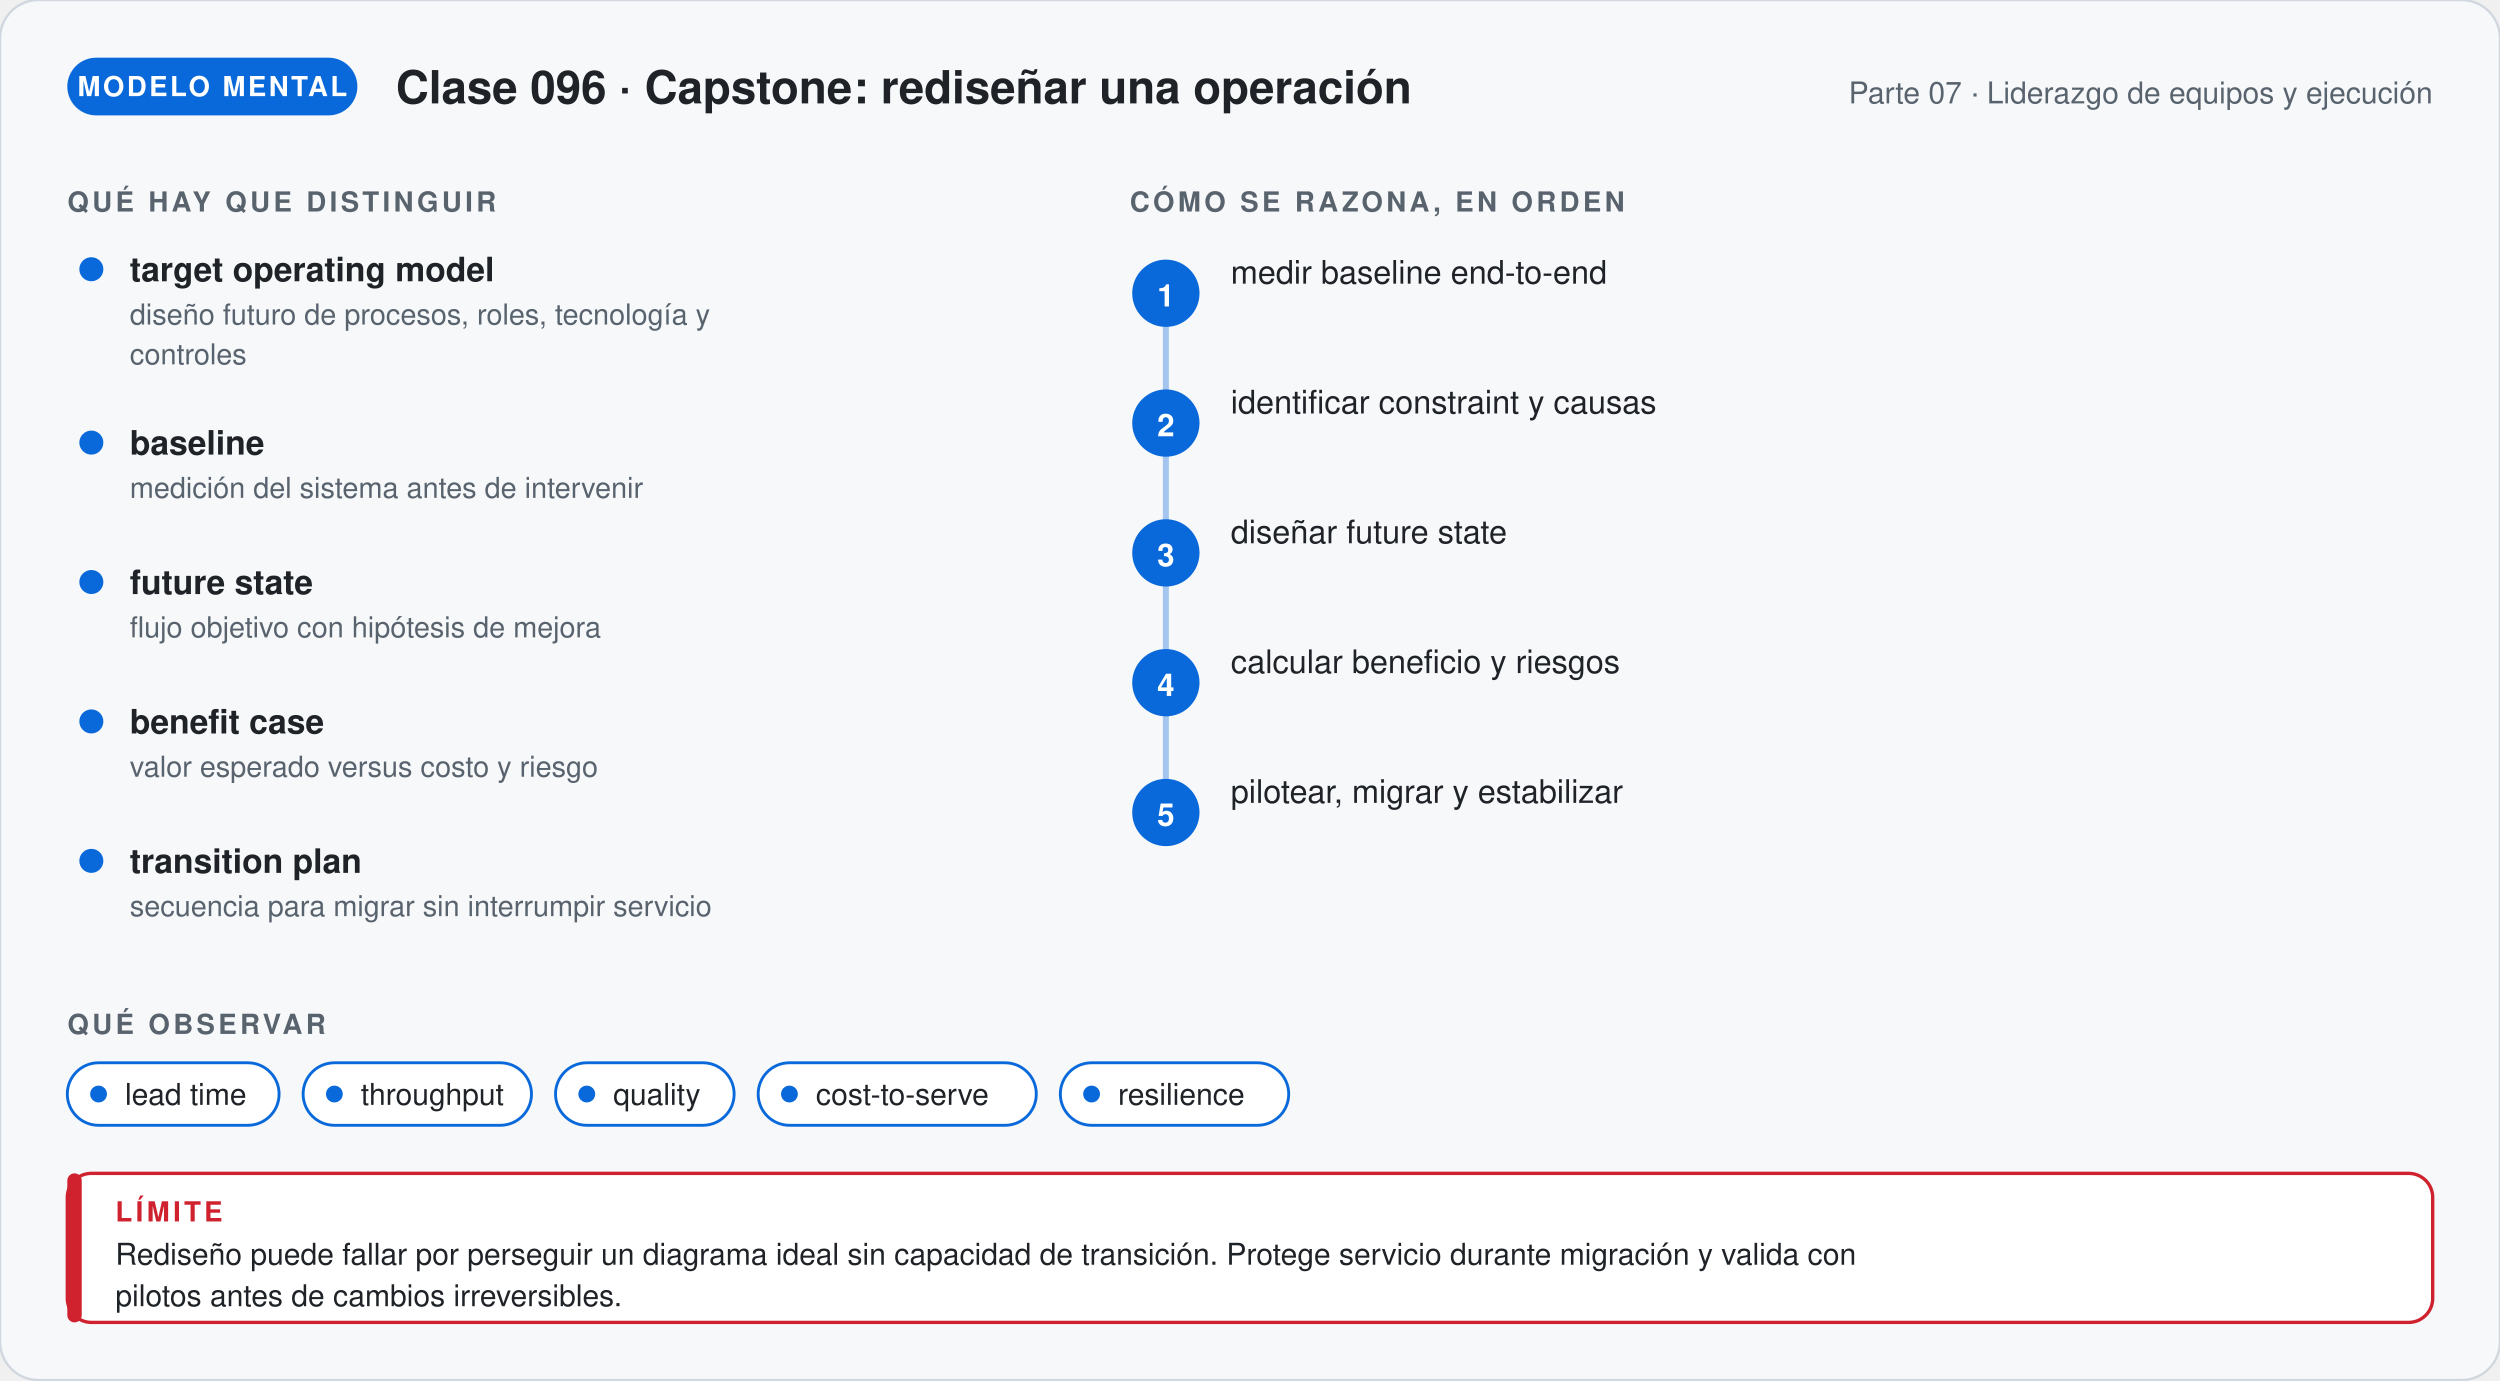
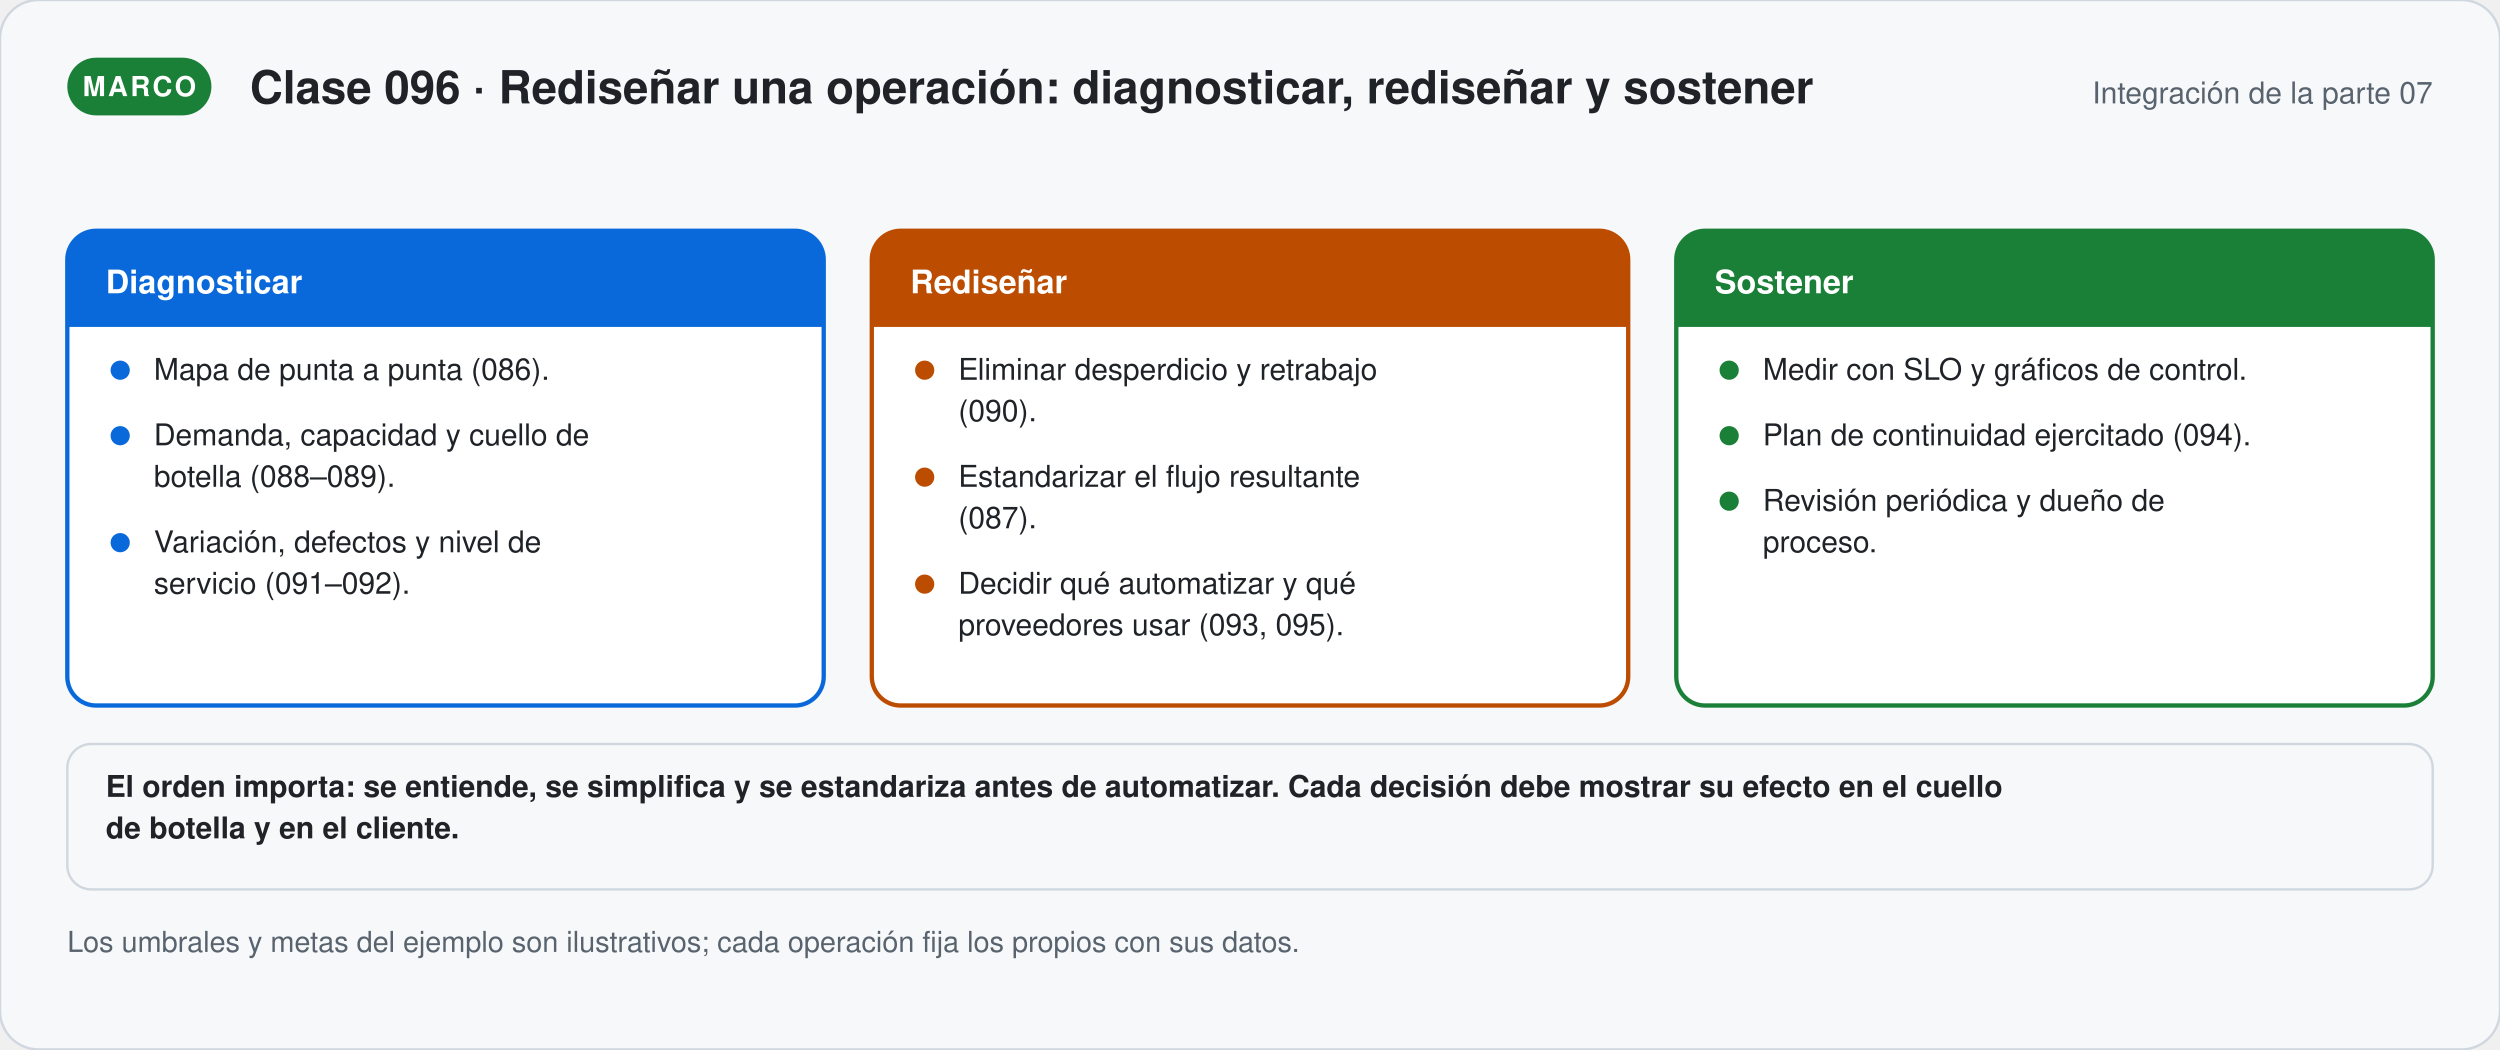
- <svg xmlns="http://www.w3.org/2000/svg" viewBox="0 0 1040 574.12" width="1040" role="img" aria-labelledby="t-g96 d-g96" font-family="'Segoe UI', 'Helvetica Neue', Helvetica, Arial, sans-serif">
+ <svg xmlns="http://www.w3.org/2000/svg" viewBox="0 0 1040 436.56" width="1040" role="img" aria-labelledby="t-s96 d-s96" font-family="'Segoe UI', 'Helvetica Neue', Helvetica, Arial, sans-serif">
  <defs>
-     <marker id="p-g96" viewBox="0 0 10 10" refX="8" refY="5" markerWidth="7" markerHeight="7" orient="auto">
+     <marker id="p-s96" viewBox="0 0 10 10" refX="8" refY="5" markerWidth="7" markerHeight="7" orient="auto">
      <path d="M1,1 L9,5 L1,9 Z" fill="#59636e" />
    </marker>
  </defs>
-   <rect width="1040" height="574.12" rx="16" fill="#f6f8fa" stroke="#d0d7de" />
-   <rect x="28" y="24" width="120.67" height="24" rx="12" fill="#0969da" />
-   <text x="88.335" y="40" font-size="11.5" font-weight="700" fill="#ffffff" text-anchor="middle" letter-spacing="1">MODELO MENTAL</text>
-   <text x="164.67" y="43" font-size="19" font-weight="700" fill="#1f2328" text-anchor="start">Clase 096 · Capstone: rediseñar una operación</text>
-   <text x="1012" y="43" font-size="12.5" font-weight="400" fill="#59636e" text-anchor="end">Parte 07 · Liderazgo de equipos y ejecución</text>
-   <text x="28" y="88" font-size="11.5" font-weight="700" fill="#59636e" text-anchor="start" letter-spacing="1.4">QUÉ HAY QUE DISTINGUIR</text>
-   <circle cx="38" cy="112" r="5" fill="#0969da" />
-   <text x="54" y="117" font-size="14" font-weight="700" fill="#1f2328" text-anchor="start">target operating model</text>
-   <text x="54" y="135" font-size="12" font-weight="400" fill="#59636e" text-anchor="start">diseño futuro de procesos, roles, tecnología y</text>
-   <text x="54" y="151.56" font-size="12" font-weight="400" fill="#59636e" text-anchor="start">controles</text>
-   <circle cx="38" cy="184.12" r="5" fill="#0969da" />
-   <text x="54" y="189.12" font-size="14" font-weight="700" fill="#1f2328" text-anchor="start">baseline</text>
-   <text x="54" y="207.12" font-size="12" font-weight="400" fill="#59636e" text-anchor="start">medición del sistema antes de intervenir</text>
-   <circle cx="38" cy="242.12" r="5" fill="#0969da" />
-   <text x="54" y="247.12" font-size="14" font-weight="700" fill="#1f2328" text-anchor="start">future state</text>
-   <text x="54" y="265.12" font-size="12" font-weight="400" fill="#59636e" text-anchor="start">flujo objetivo con hipótesis de mejora</text>
-   <circle cx="38" cy="300.12" r="5" fill="#0969da" />
-   <text x="54" y="305.12" font-size="14" font-weight="700" fill="#1f2328" text-anchor="start">benefit case</text>
-   <text x="54" y="323.12" font-size="12" font-weight="400" fill="#59636e" text-anchor="start">valor esperado versus costo y riesgo</text>
-   <circle cx="38" cy="358.12" r="5" fill="#0969da" />
-   <text x="54" y="363.12" font-size="14" font-weight="700" fill="#1f2328" text-anchor="start">transition plan</text>
-   <text x="54" y="381.12" font-size="12" font-weight="400" fill="#59636e" text-anchor="start">secuencia para migrar sin interrumpir servicio</text>
-   <text x="470" y="88" font-size="11.5" font-weight="700" fill="#59636e" text-anchor="start" letter-spacing="1.4">CÓMO SE RAZONA, EN ORDEN</text>
-   <path d="M485,122 V338" stroke="#0969da" stroke-width="2.5" stroke-opacity="0.35" />
-   <circle cx="485" cy="122" r="14" fill="#0969da" />
-   <text x="485" y="127.5" font-size="13" font-weight="700" fill="#ffffff" text-anchor="middle">1</text>
-   <text x="512" y="118" font-size="13.5" font-weight="500" fill="#1f2328" text-anchor="start">medir baseline end-to-end</text>
-   <circle cx="485" cy="176" r="14" fill="#0969da" />
-   <text x="485" y="181.5" font-size="13" font-weight="700" fill="#ffffff" text-anchor="middle">2</text>
-   <text x="512" y="172" font-size="13.5" font-weight="500" fill="#1f2328" text-anchor="start">identificar constraint y causas</text>
-   <circle cx="485" cy="230" r="14" fill="#0969da" />
-   <text x="485" y="235.5" font-size="13" font-weight="700" fill="#ffffff" text-anchor="middle">3</text>
-   <text x="512" y="226" font-size="13.5" font-weight="500" fill="#1f2328" text-anchor="start">diseñar future state</text>
-   <circle cx="485" cy="284" r="14" fill="#0969da" />
-   <text x="485" y="289.5" font-size="13" font-weight="700" fill="#ffffff" text-anchor="middle">4</text>
-   <text x="512" y="280" font-size="13.5" font-weight="500" fill="#1f2328" text-anchor="start">calcular beneficio y riesgos</text>
-   <circle cx="485" cy="338" r="14" fill="#0969da" />
-   <text x="485" y="343.5" font-size="13" font-weight="700" fill="#ffffff" text-anchor="middle">5</text>
-   <text x="512" y="334" font-size="13.5" font-weight="500" fill="#1f2328" text-anchor="start">pilotear, migrar y estabilizar</text>
-   <text x="28" y="430.12" font-size="11.5" font-weight="700" fill="#59636e" text-anchor="start" letter-spacing="1.4">QUÉ OBSERVAR</text>
-   <rect x="28" y="442.12" width="88.1" height="26" rx="13" fill="#ffffff" stroke="#0969da" stroke-width="1.2" />
-   <circle cx="41" cy="455.12" r="3.5" fill="#0969da" />
-   <text x="52" y="459.62" font-size="12.5" font-weight="400" fill="#1f2328" text-anchor="start">lead time</text>
-   <rect x="126.1" y="442.12" width="95" height="26" rx="13" fill="#ffffff" stroke="#0969da" stroke-width="1.2" />
-   <circle cx="139.1" cy="455.12" r="3.5" fill="#0969da" />
-   <text x="150.1" y="459.62" font-size="12.5" font-weight="400" fill="#1f2328" text-anchor="start">throughput</text>
-   <rect x="231.1" y="442.12" width="74.3" height="26" rx="13" fill="#ffffff" stroke="#0969da" stroke-width="1.2" />
-   <circle cx="244.1" cy="455.12" r="3.5" fill="#0969da" />
-   <text x="255.1" y="459.62" font-size="12.5" font-weight="400" fill="#1f2328" text-anchor="start">quality</text>
-   <rect x="315.4" y="442.12" width="115.7" height="26" rx="13" fill="#ffffff" stroke="#0969da" stroke-width="1.2" />
-   <circle cx="328.4" cy="455.12" r="3.5" fill="#0969da" />
-   <text x="339.4" y="459.62" font-size="12.5" font-weight="400" fill="#1f2328" text-anchor="start">cost-to-serve</text>
-   <rect x="441.1" y="442.12" width="95" height="26" rx="13" fill="#ffffff" stroke="#0969da" stroke-width="1.2" />
-   <circle cx="454.1" cy="455.12" r="3.5" fill="#0969da" />
-   <text x="465.1" y="459.62" font-size="12.5" font-weight="400" fill="#1f2328" text-anchor="start">resilience</text>
-   <rect x="28" y="488.12" width="984" height="62" rx="10" fill="#ffffff" stroke="#cf222e" stroke-width="1.4" />
-   <rect x="28" y="488.12" width="6" height="62" rx="3" fill="#cf222e" />
-   <text x="48" y="508.12" font-size="11.5" font-weight="700" fill="#cf222e" text-anchor="start" letter-spacing="1.4">LÍMITE</text>
-   <text x="48" y="526.12" font-size="12.5" font-weight="400" fill="#1f2328" text-anchor="start">Rediseño puede fallar por perseguir un diagrama ideal sin capacidad de transición. Protege servicio durante migración y valida con</text>
-   <text x="48" y="543.37" font-size="12.5" font-weight="400" fill="#1f2328" text-anchor="start">pilotos antes de cambios irreversibles.</text>
+   <rect width="1040" height="436.56" rx="16" fill="#f6f8fa" stroke="#d0d7de" />
+   <rect x="28" y="24" width="59.95" height="24" rx="12" fill="#1a7f37" />
+   <text x="57.975" y="40" font-size="11.5" font-weight="700" fill="#ffffff" text-anchor="middle" letter-spacing="1">MARCO</text>
+   <text x="103.95" y="43" font-size="19" font-weight="700" fill="#1f2328" text-anchor="start">Clase 096 · Rediseñar una operación: diagnosticar, rediseñar y sostener</text>
+   <text x="1012" y="43" font-size="12.5" font-weight="400" fill="#59636e" text-anchor="end">Integración de la parte 07</text>
+   <rect x="28" y="96" width="314.667" height="197.5" rx="12" fill="#ffffff" stroke="#0969da" stroke-width="1.8" />
+   <path d="M28.0,136 V108 a12,12 0 0 1 12,-12 H330.667 a12,12 0 0 1 12,12 V136 Z" fill="#0969da" />
+   <text x="44" y="122" font-size="13.5" font-weight="800" fill="#ffffff" text-anchor="start">Diagnosticar</text>
+   <circle cx="50.0" cy="154" r="4" fill="#0969da" />
+   <text x="64" y="158" font-size="12.5" font-weight="400" fill="#1f2328" text-anchor="start">Mapa de punta a punta (086).</text>
+   <circle cx="50.0" cy="181.25" r="4" fill="#0969da" />
+   <text x="64" y="185.25" font-size="12.5" font-weight="400" fill="#1f2328" text-anchor="start">Demanda, capacidad y cuello de</text>
+   <text x="64" y="202.5" font-size="12.5" font-weight="400" fill="#1f2328" text-anchor="start">botella (088–089).</text>
+   <circle cx="50.0" cy="225.75" r="4" fill="#0969da" />
+   <text x="64" y="229.75" font-size="12.5" font-weight="400" fill="#1f2328" text-anchor="start">Variación, defectos y nivel de</text>
+   <text x="64" y="247" font-size="12.5" font-weight="400" fill="#1f2328" text-anchor="start">servicio (091–092).</text>
+   <rect x="362.667" y="96" width="314.667" height="197.5" rx="12" fill="#ffffff" stroke="#bc4c00" stroke-width="1.8" />
+   <path d="M362.667,136 V108 a12,12 0 0 1 12,-12 H665.333 a12,12 0 0 1 12,12 V136 Z" fill="#bc4c00" />
+   <text x="378.667" y="122" font-size="13.5" font-weight="800" fill="#ffffff" text-anchor="start">Rediseñar</text>
+   <circle cx="384.667" cy="154" r="4" fill="#bc4c00" />
+   <text x="398.667" y="158" font-size="12.5" font-weight="400" fill="#1f2328" text-anchor="start">Eliminar desperdicio y retrabajo</text>
+   <text x="398.667" y="175.25" font-size="12.5" font-weight="400" fill="#1f2328" text-anchor="start">(090).</text>
+   <circle cx="384.667" cy="198.5" r="4" fill="#bc4c00" />
+   <text x="398.667" y="202.5" font-size="12.5" font-weight="400" fill="#1f2328" text-anchor="start">Estandarizar el flujo resultante</text>
+   <text x="398.667" y="219.75" font-size="12.5" font-weight="400" fill="#1f2328" text-anchor="start">(087).</text>
+   <circle cx="384.667" cy="243.0" r="4" fill="#bc4c00" />
+   <text x="398.667" y="247" font-size="12.5" font-weight="400" fill="#1f2328" text-anchor="start">Decidir qué automatizar y qué</text>
+   <text x="398.667" y="264.25" font-size="12.5" font-weight="400" fill="#1f2328" text-anchor="start">proveedores usar (093, 095).</text>
+   <rect x="697.333" y="96" width="314.667" height="197.5" rx="12" fill="#ffffff" stroke="#1a7f37" stroke-width="1.8" />
+   <path d="M697.333,136 V108 a12,12 0 0 1 12,-12 H1000.0 a12,12 0 0 1 12,12 V136 Z" fill="#1a7f37" />
+   <text x="713.333" y="122" font-size="13.5" font-weight="800" fill="#ffffff" text-anchor="start">Sostener</text>
+   <circle cx="719.333" cy="154" r="4" fill="#1a7f37" />
+   <text x="733.333" y="158" font-size="12.5" font-weight="400" fill="#1f2328" text-anchor="start">Medir con SLO y gráficos de control.</text>
+   <circle cx="719.333" cy="181.25" r="4" fill="#1a7f37" />
+   <text x="733.333" y="185.25" font-size="12.5" font-weight="400" fill="#1f2328" text-anchor="start">Plan de continuidad ejercitado (094).</text>
+   <circle cx="719.333" cy="208.5" r="4" fill="#1a7f37" />
+   <text x="733.333" y="212.5" font-size="12.5" font-weight="400" fill="#1f2328" text-anchor="start">Revisión periódica y dueño de</text>
+   <text x="733.333" y="229.75" font-size="12.5" font-weight="400" fill="#1f2328" text-anchor="start">proceso.</text>
+   <rect x="28" y="309.5" width="984" height="60.5" rx="10" fill="#f6f8fa" stroke="#d0d7de" stroke-width="1" />
+   <text x="44" y="331.5" font-size="12.5" font-weight="600" fill="#1f2328" text-anchor="start">El orden importa: se entiende, se simplifica y se estandariza antes de automatizar. Cada decisión debe mostrar su efecto en el cuello</text>
+   <text x="44" y="348.75" font-size="12.5" font-weight="600" fill="#1f2328" text-anchor="start">de botella y en el cliente.</text>
+   <text x="28" y="396" font-size="12" font-weight="400" fill="#59636e" text-anchor="start">Los umbrales y metas del ejemplo son ilustrativos; cada operación fija los propios con sus datos.</text>
</svg>
